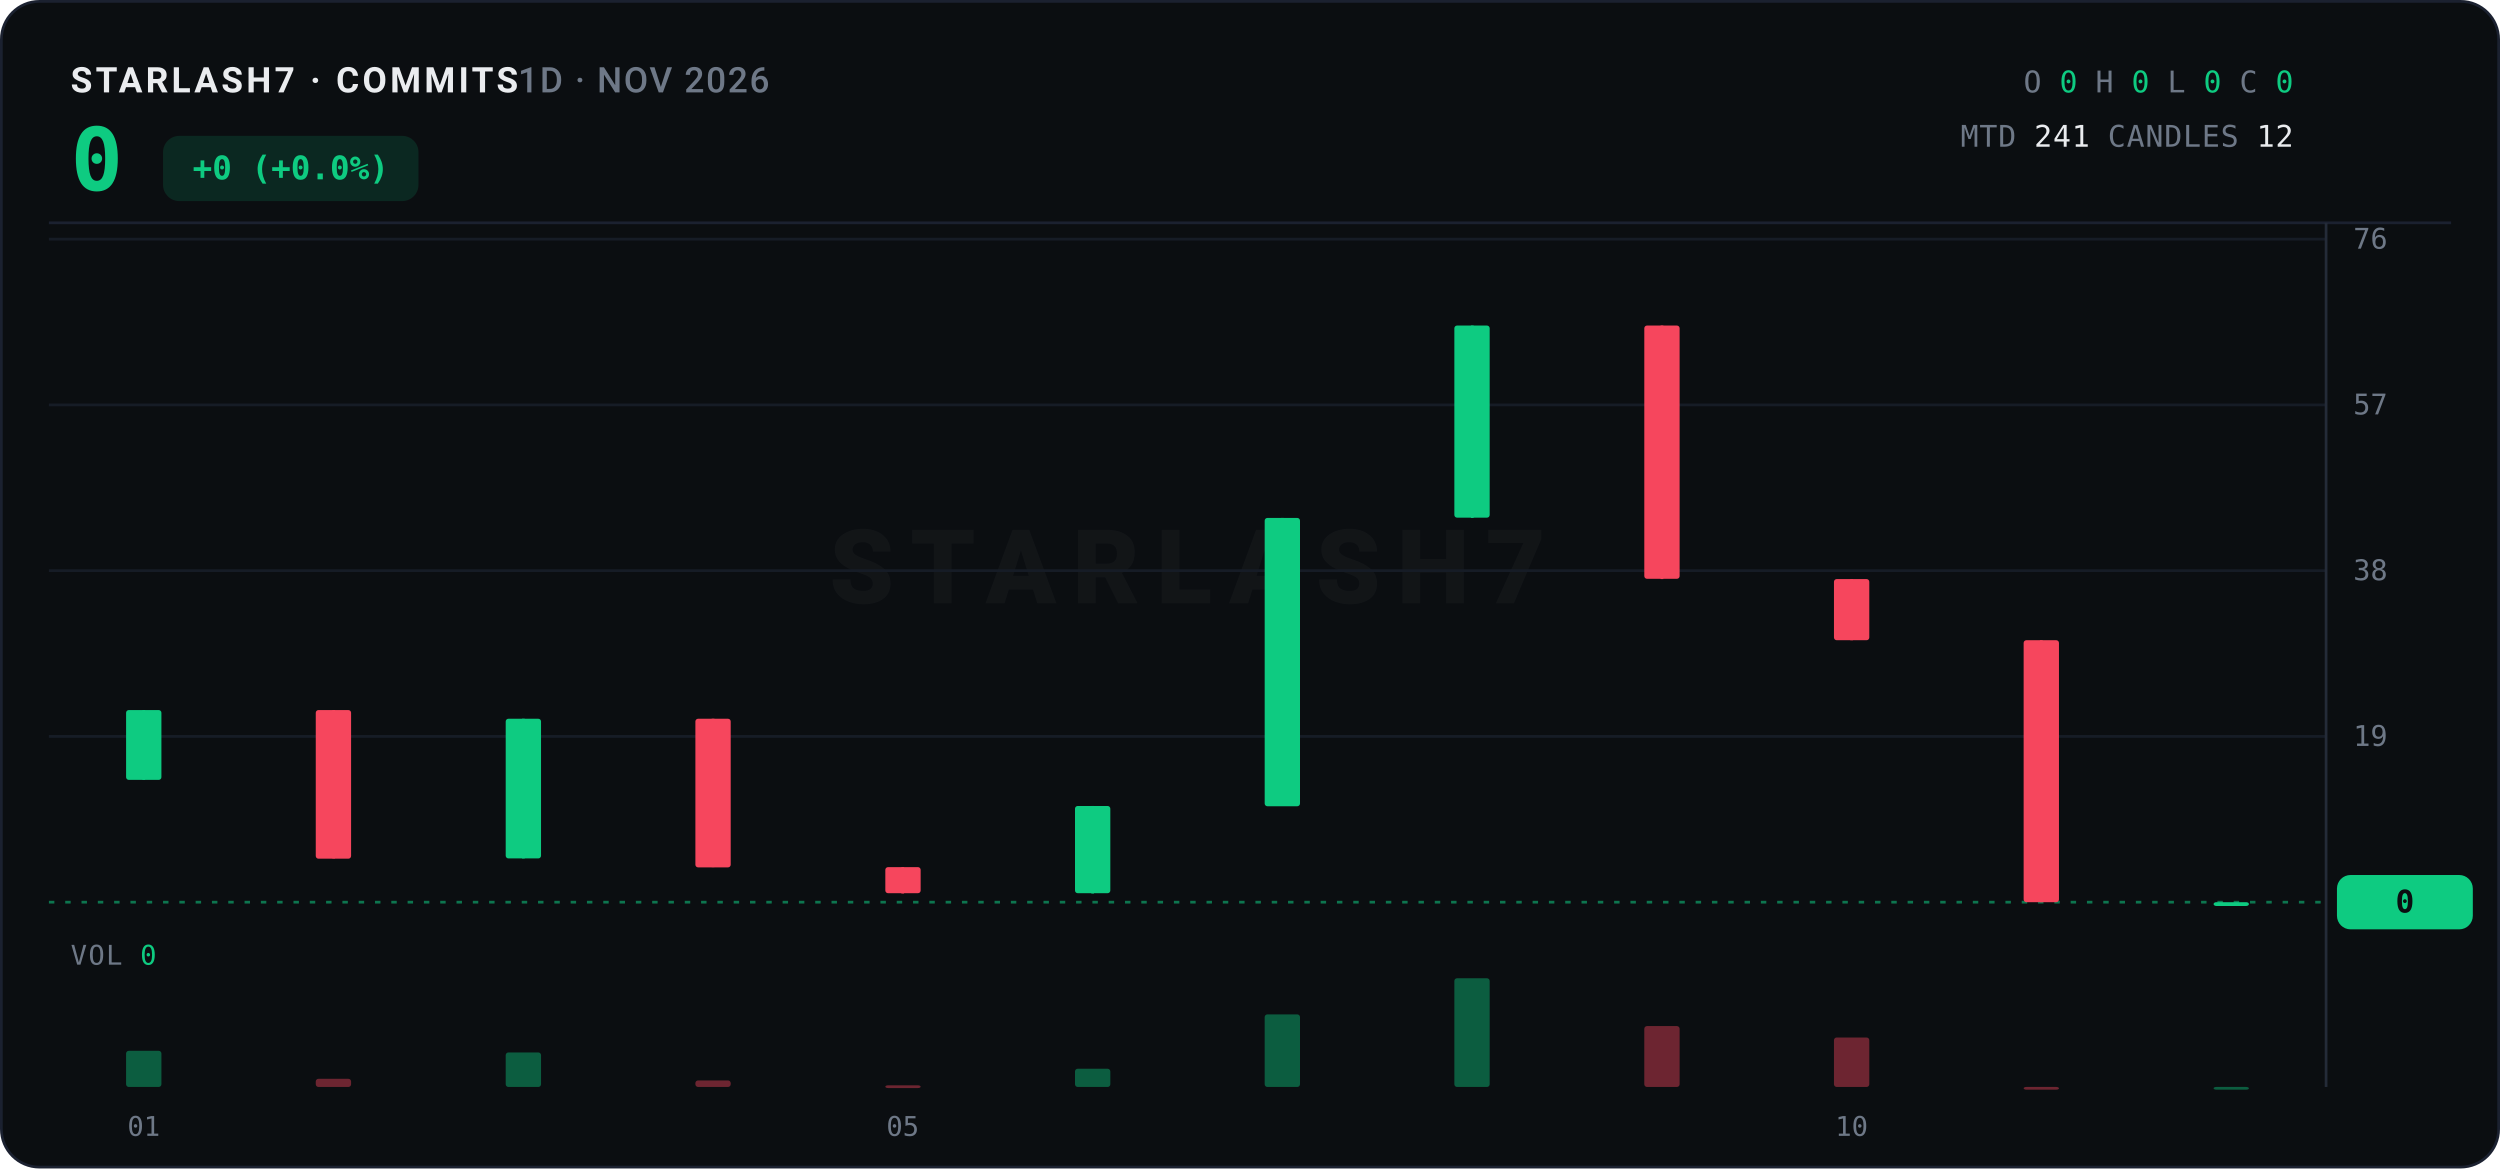
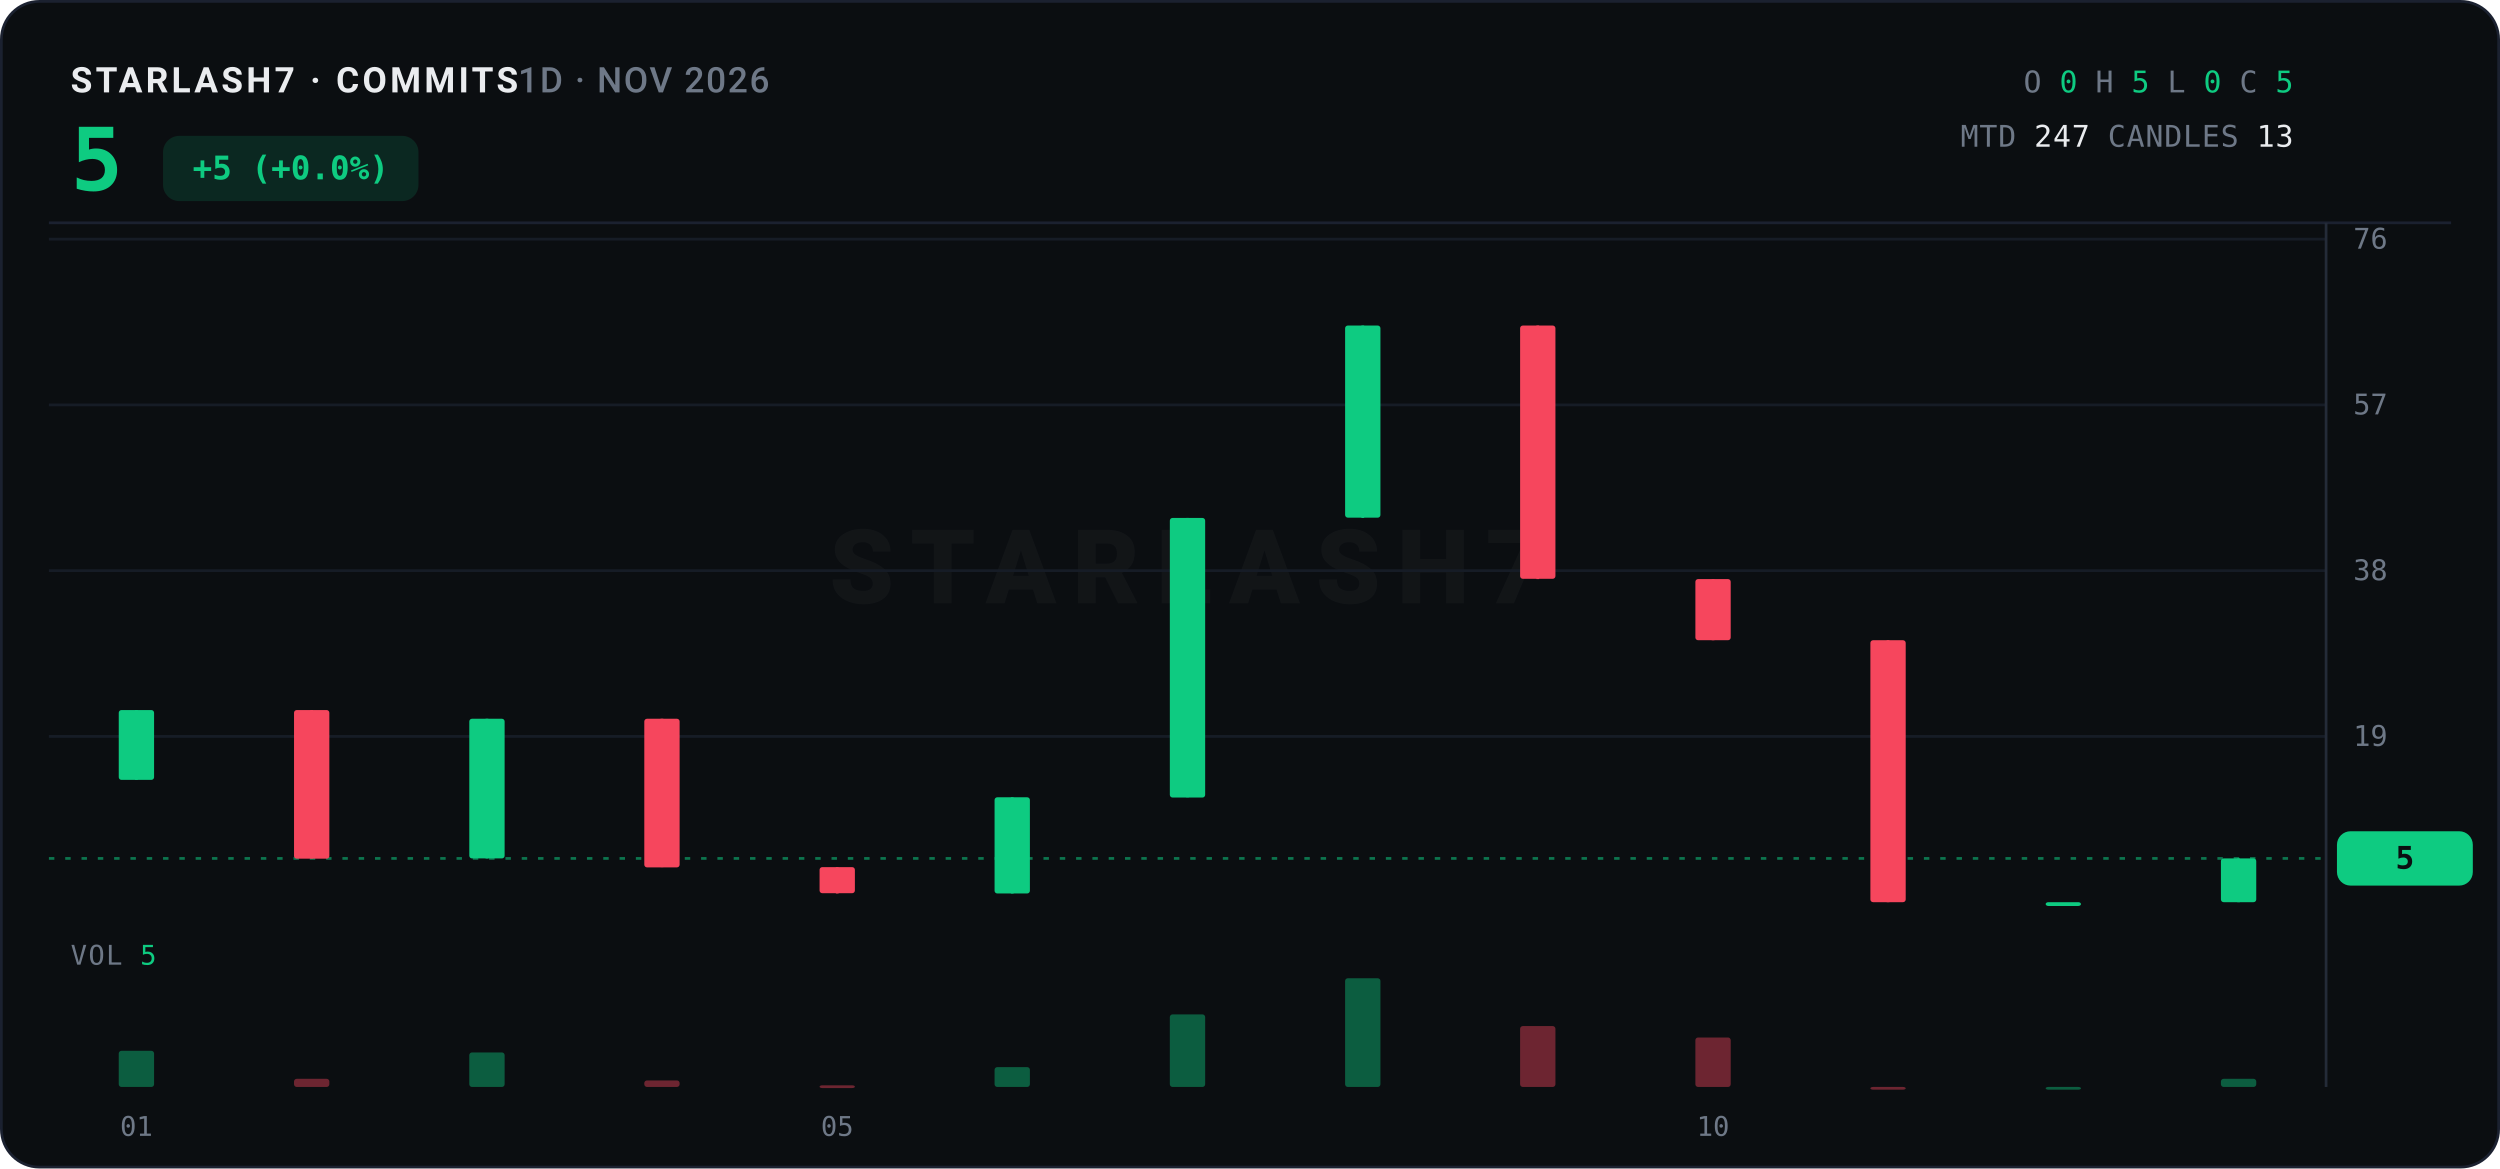
<svg xmlns="http://www.w3.org/2000/svg" width="920" height="430" viewBox="0 0 920 430">
  <rect x="0.5" y="0.5" width="919" height="429" rx="14" fill="#0B0E11" stroke="#1B2130" />
  <text x="26" y="34" font-family="ui-sans-serif,system-ui,-apple-system,'Segoe UI',Roboto,sans-serif" font-size="13" font-weight="700" letter-spacing="1.2" fill="#EAECEF">STARLASH7 · COMMITS<tspan fill="#6E7887" font-weight="500" letter-spacing="0.6">  1D · NOV 2026</tspan>
  </text>
-   <text x="26" y="70" font-family="ui-monospace,'SF Mono',SFMono-Regular,Menlo,Consolas,monospace" font-size="32" font-weight="800" fill="#0ECB81" letter-spacing="-0.5">0</text>
+   <text x="26" y="70" font-family="ui-monospace,'SF Mono',SFMono-Regular,Menlo,Consolas,monospace" font-size="32" font-weight="800" fill="#0ECB81" letter-spacing="-0.5">5</text>
  <rect x="60" y="50" width="94" height="24" rx="6" fill="#0ECB81" opacity="0.14" />
-   <text x="107" y="66" text-anchor="middle" font-family="ui-monospace,'SF Mono',SFMono-Regular,Menlo,Consolas,monospace" font-size="12" font-weight="700" fill="#0ECB81">+0 (+0.0%)</text>
+   <text x="107" y="66" text-anchor="middle" font-family="ui-monospace,'SF Mono',SFMono-Regular,Menlo,Consolas,monospace" font-size="12" font-weight="700" fill="#0ECB81">+5 (+0.0%)</text>
  <text x="844" y="34" text-anchor="end" font-family="ui-monospace,'SF Mono',SFMono-Regular,Menlo,Consolas,monospace" font-size="11" letter-spacing="0.3">
    <tspan fill="#6E7887">O</tspan>
    <tspan fill="#0ECB81">0</tspan>
    <tspan fill="#6E7887">H</tspan>
-     <tspan fill="#0ECB81">0</tspan>
+     <tspan fill="#0ECB81">5</tspan>
    <tspan fill="#6E7887">L</tspan>
    <tspan fill="#0ECB81">0</tspan>
    <tspan fill="#6E7887">C</tspan>
-     <tspan fill="#0ECB81">0</tspan>
+     <tspan fill="#0ECB81">5</tspan>
  </text>
  <text x="844" y="54" text-anchor="end" font-family="ui-monospace,'SF Mono',SFMono-Regular,Menlo,Consolas,monospace" font-size="11" letter-spacing="0.3">
    <tspan fill="#6E7887">MTD</tspan>
-     <tspan fill="#EAECEF">241</tspan>
+     <tspan fill="#EAECEF">247</tspan>
    <tspan fill="#6E7887">CANDLES</tspan>
-     <tspan fill="#EAECEF">12</tspan>
+     <tspan fill="#EAECEF">13</tspan>
  </text>
  <line x1="18" y1="82" x2="902" y2="82" stroke="#1B2130" stroke-width="1" />
  <text x="437.0" y="222.0" text-anchor="middle" font-family="ui-sans-serif,system-ui,-apple-system,'Segoe UI',Roboto,sans-serif" font-size="38" font-weight="800" letter-spacing="6" fill="#EAECEF" opacity="0.035">STARLASH7</text>
  <line x1="18" y1="271.0" x2="856" y2="271.0" stroke="#161C26" stroke-width="1" />
  <text x="866" y="274.5" font-family="ui-monospace,'SF Mono',SFMono-Regular,Menlo,Consolas,monospace" font-size="10.5" fill="#6E7887">19</text>
  <line x1="18" y1="210.0" x2="856" y2="210.0" stroke="#161C26" stroke-width="1" />
  <text x="866" y="213.5" font-family="ui-monospace,'SF Mono',SFMono-Regular,Menlo,Consolas,monospace" font-size="10.5" fill="#6E7887">38</text>
  <line x1="18" y1="149.0" x2="856" y2="149.0" stroke="#161C26" stroke-width="1" />
  <text x="866" y="152.5" font-family="ui-monospace,'SF Mono',SFMono-Regular,Menlo,Consolas,monospace" font-size="10.5" fill="#6E7887">57</text>
  <line x1="18" y1="88.0" x2="856" y2="88.0" stroke="#161C26" stroke-width="1" />
  <text x="866" y="91.5" font-family="ui-monospace,'SF Mono',SFMono-Regular,Menlo,Consolas,monospace" font-size="10.5" fill="#6E7887">76</text>
  <line x1="856" y1="82" x2="856" y2="400" stroke="#242B38" stroke-width="1" />
-   <line x1="18" y1="332.0" x2="856" y2="332.0" stroke="#0ECB81" stroke-width="1" stroke-dasharray="2 4" opacity="0.55" />
-   <rect x="860" y="322.0" width="50" height="20" rx="5" fill="#0ECB81" />
-   <text x="885.0" y="335.8" text-anchor="middle" font-family="ui-monospace,'SF Mono',SFMono-Regular,Menlo,Consolas,monospace" font-size="11.5" font-weight="800" fill="#0B0E11">0</text>
-   <line x1="52.9" y1="261.3" x2="52.9" y2="287.0" stroke="#0ECB81" stroke-width="1" />
-   <rect x="46.4" y="261.3" width="13.0" height="25.7" rx="1" fill="#0ECB81" />
-   <line x1="122.8" y1="261.3" x2="122.8" y2="315.9" stroke="#F6465D" stroke-width="1" />
-   <rect x="116.2" y="261.3" width="13.0" height="54.7" rx="1" fill="#F6465D" />
-   <line x1="192.6" y1="264.5" x2="192.6" y2="315.9" stroke="#0ECB81" stroke-width="1" />
-   <rect x="186.1" y="264.5" width="13.0" height="51.4" rx="1" fill="#0ECB81" />
-   <line x1="262.4" y1="264.5" x2="262.4" y2="319.1" stroke="#F6465D" stroke-width="1" />
-   <rect x="255.9" y="264.5" width="13.0" height="54.7" rx="1" fill="#F6465D" />
-   <line x1="332.2" y1="319.1" x2="332.2" y2="328.8" stroke="#F6465D" stroke-width="1" />
-   <rect x="325.8" y="319.1" width="13.0" height="9.6" rx="1" fill="#F6465D" />
-   <line x1="402.1" y1="296.6" x2="402.1" y2="328.8" stroke="#0ECB81" stroke-width="1" />
-   <rect x="395.6" y="296.6" width="13.0" height="32.1" rx="1" fill="#0ECB81" />
-   <line x1="471.9" y1="190.6" x2="471.9" y2="296.6" stroke="#0ECB81" stroke-width="1" />
-   <rect x="465.4" y="190.6" width="13.0" height="106.1" rx="1" fill="#0ECB81" />
-   <line x1="541.8" y1="119.8" x2="541.8" y2="190.6" stroke="#0ECB81" stroke-width="1" />
-   <rect x="535.2" y="119.8" width="13.0" height="70.7" rx="1" fill="#0ECB81" />
-   <line x1="611.6" y1="119.8" x2="611.6" y2="213.1" stroke="#F6465D" stroke-width="1" />
-   <rect x="605.1" y="119.8" width="13.0" height="93.2" rx="1" fill="#F6465D" />
-   <line x1="681.4" y1="213.1" x2="681.4" y2="235.6" stroke="#F6465D" stroke-width="1" />
-   <rect x="674.9" y="213.1" width="13.0" height="22.5" rx="1" fill="#F6465D" />
-   <line x1="751.2" y1="235.6" x2="751.2" y2="332.0" stroke="#F6465D" stroke-width="1" />
-   <rect x="744.7" y="235.6" width="13.0" height="96.4" rx="1" fill="#F6465D" />
-   <line x1="821.1" y1="332.0" x2="821.1" y2="332.0" stroke="#0ECB81" stroke-width="1" />
-   <rect x="814.6" y="332.0" width="13.0" height="1.4" rx="1" fill="#0ECB81" />
-   <text x="26" y="355" font-family="ui-monospace,'SF Mono',SFMono-Regular,Menlo,Consolas,monospace" font-size="10" letter-spacing="0.5" fill="#6E7887">VOL <tspan fill="#0ECB81">0</tspan>
+   <line x1="18" y1="315.9" x2="856" y2="315.9" stroke="#0ECB81" stroke-width="1" stroke-dasharray="2 4" opacity="0.55" />
+   <rect x="860" y="305.9" width="50" height="20" rx="5" fill="#0ECB81" />
+   <text x="885.0" y="319.7" text-anchor="middle" font-family="ui-monospace,'SF Mono',SFMono-Regular,Menlo,Consolas,monospace" font-size="11.5" font-weight="800" fill="#0B0E11">5</text>
+   <line x1="50.2" y1="261.3" x2="50.2" y2="287.0" stroke="#0ECB81" stroke-width="1" />
+   <rect x="43.7" y="261.3" width="13.0" height="25.7" rx="1" fill="#0ECB81" />
+   <line x1="114.7" y1="261.3" x2="114.7" y2="315.9" stroke="#F6465D" stroke-width="1" />
+   <rect x="108.2" y="261.3" width="13.0" height="54.7" rx="1" fill="#F6465D" />
+   <line x1="179.2" y1="264.5" x2="179.2" y2="315.9" stroke="#0ECB81" stroke-width="1" />
+   <rect x="172.7" y="264.5" width="13.0" height="51.4" rx="1" fill="#0ECB81" />
+   <line x1="243.6" y1="264.5" x2="243.6" y2="319.1" stroke="#F6465D" stroke-width="1" />
+   <rect x="237.1" y="264.5" width="13.0" height="54.7" rx="1" fill="#F6465D" />
+   <line x1="308.1" y1="319.1" x2="308.1" y2="328.8" stroke="#F6465D" stroke-width="1" />
+   <rect x="301.6" y="319.1" width="13.0" height="9.6" rx="1" fill="#F6465D" />
+   <line x1="372.5" y1="293.4" x2="372.5" y2="328.8" stroke="#0ECB81" stroke-width="1" />
+   <rect x="366.0" y="293.4" width="13.0" height="35.4" rx="1" fill="#0ECB81" />
+   <line x1="437.0" y1="190.6" x2="437.0" y2="293.4" stroke="#0ECB81" stroke-width="1" />
+   <rect x="430.5" y="190.6" width="13.0" height="102.9" rx="1" fill="#0ECB81" />
+   <line x1="501.5" y1="119.8" x2="501.5" y2="190.6" stroke="#0ECB81" stroke-width="1" />
+   <rect x="495.0" y="119.8" width="13.0" height="70.7" rx="1" fill="#0ECB81" />
+   <line x1="565.9" y1="119.8" x2="565.9" y2="213.1" stroke="#F6465D" stroke-width="1" />
+   <rect x="559.4" y="119.8" width="13.0" height="93.2" rx="1" fill="#F6465D" />
+   <line x1="630.4" y1="213.1" x2="630.4" y2="235.6" stroke="#F6465D" stroke-width="1" />
+   <rect x="623.9" y="213.1" width="13.0" height="22.5" rx="1" fill="#F6465D" />
+   <line x1="694.8" y1="235.6" x2="694.8" y2="332.0" stroke="#F6465D" stroke-width="1" />
+   <rect x="688.3" y="235.6" width="13.0" height="96.4" rx="1" fill="#F6465D" />
+   <line x1="759.3" y1="332.0" x2="759.3" y2="332.0" stroke="#0ECB81" stroke-width="1" />
+   <rect x="752.8" y="332.0" width="13.0" height="1.4" rx="1" fill="#0ECB81" />
+   <line x1="823.8" y1="315.9" x2="823.8" y2="332.0" stroke="#0ECB81" stroke-width="1" />
+   <rect x="817.3" y="315.9" width="13.0" height="16.1" rx="1" fill="#0ECB81" />
+   <text x="26" y="355" font-family="ui-monospace,'SF Mono',SFMono-Regular,Menlo,Consolas,monospace" font-size="10" letter-spacing="0.5" fill="#6E7887">VOL <tspan fill="#0ECB81">5</tspan>
  </text>
-   <rect x="46.4" y="386.7" width="13.0" height="13.3" rx="1" fill="#0ECB81" opacity="0.42" />
-   <rect x="116.2" y="397.0" width="13.0" height="3.0" rx="1" fill="#F6465D" opacity="0.42" />
-   <rect x="186.1" y="387.3" width="13.0" height="12.7" rx="1" fill="#0ECB81" opacity="0.42" />
-   <rect x="255.9" y="397.6" width="13.0" height="2.4" rx="1" fill="#F6465D" opacity="0.42" />
-   <rect x="325.8" y="399.4" width="13.0" height="1.0" rx="1" fill="#F6465D" opacity="0.42" />
-   <rect x="395.6" y="393.3" width="13.0" height="6.7" rx="1" fill="#0ECB81" opacity="0.42" />
-   <rect x="465.4" y="373.3" width="13.0" height="26.7" rx="1" fill="#0ECB81" opacity="0.42" />
-   <rect x="535.2" y="360.0" width="13.0" height="40.0" rx="1" fill="#0ECB81" opacity="0.42" />
-   <rect x="605.1" y="377.6" width="13.0" height="22.4" rx="1" fill="#F6465D" opacity="0.42" />
-   <rect x="674.9" y="381.8" width="13.0" height="18.2" rx="1" fill="#F6465D" opacity="0.42" />
-   <rect x="744.7" y="400.0" width="13.0" height="1.0" rx="1" fill="#F6465D" opacity="0.42" />
-   <rect x="814.6" y="400.0" width="13.0" height="1.0" rx="1" fill="#0ECB81" opacity="0.42" />
-   <text x="52.9" y="418" text-anchor="middle" font-family="ui-monospace,'SF Mono',SFMono-Regular,Menlo,Consolas,monospace" font-size="10" fill="#6E7887">01</text>
-   <text x="332.2" y="418" text-anchor="middle" font-family="ui-monospace,'SF Mono',SFMono-Regular,Menlo,Consolas,monospace" font-size="10" fill="#6E7887">05</text>
-   <text x="681.4" y="418" text-anchor="middle" font-family="ui-monospace,'SF Mono',SFMono-Regular,Menlo,Consolas,monospace" font-size="10" fill="#6E7887">10</text>
+   <rect x="43.7" y="386.7" width="13.0" height="13.3" rx="1" fill="#0ECB81" opacity="0.42" />
+   <rect x="108.2" y="397.0" width="13.0" height="3.0" rx="1" fill="#F6465D" opacity="0.42" />
+   <rect x="172.7" y="387.3" width="13.0" height="12.7" rx="1" fill="#0ECB81" opacity="0.42" />
+   <rect x="237.1" y="397.6" width="13.0" height="2.4" rx="1" fill="#F6465D" opacity="0.42" />
+   <rect x="301.6" y="399.4" width="13.0" height="1.0" rx="1" fill="#F6465D" opacity="0.42" />
+   <rect x="366.0" y="392.7" width="13.0" height="7.3" rx="1" fill="#0ECB81" opacity="0.42" />
+   <rect x="430.5" y="373.3" width="13.0" height="26.7" rx="1" fill="#0ECB81" opacity="0.42" />
+   <rect x="495.0" y="360.0" width="13.0" height="40.0" rx="1" fill="#0ECB81" opacity="0.42" />
+   <rect x="559.4" y="377.6" width="13.0" height="22.4" rx="1" fill="#F6465D" opacity="0.42" />
+   <rect x="623.9" y="381.8" width="13.0" height="18.2" rx="1" fill="#F6465D" opacity="0.42" />
+   <rect x="688.3" y="400.0" width="13.0" height="1.0" rx="1" fill="#F6465D" opacity="0.42" />
+   <rect x="752.8" y="400.0" width="13.0" height="1.0" rx="1" fill="#0ECB81" opacity="0.42" />
+   <rect x="817.3" y="397.0" width="13.0" height="3.0" rx="1" fill="#0ECB81" opacity="0.42" />
+   <text x="50.2" y="418" text-anchor="middle" font-family="ui-monospace,'SF Mono',SFMono-Regular,Menlo,Consolas,monospace" font-size="10" fill="#6E7887">01</text>
+   <text x="308.1" y="418" text-anchor="middle" font-family="ui-monospace,'SF Mono',SFMono-Regular,Menlo,Consolas,monospace" font-size="10" fill="#6E7887">05</text>
+   <text x="630.4" y="418" text-anchor="middle" font-family="ui-monospace,'SF Mono',SFMono-Regular,Menlo,Consolas,monospace" font-size="10" fill="#6E7887">10</text>
</svg>
